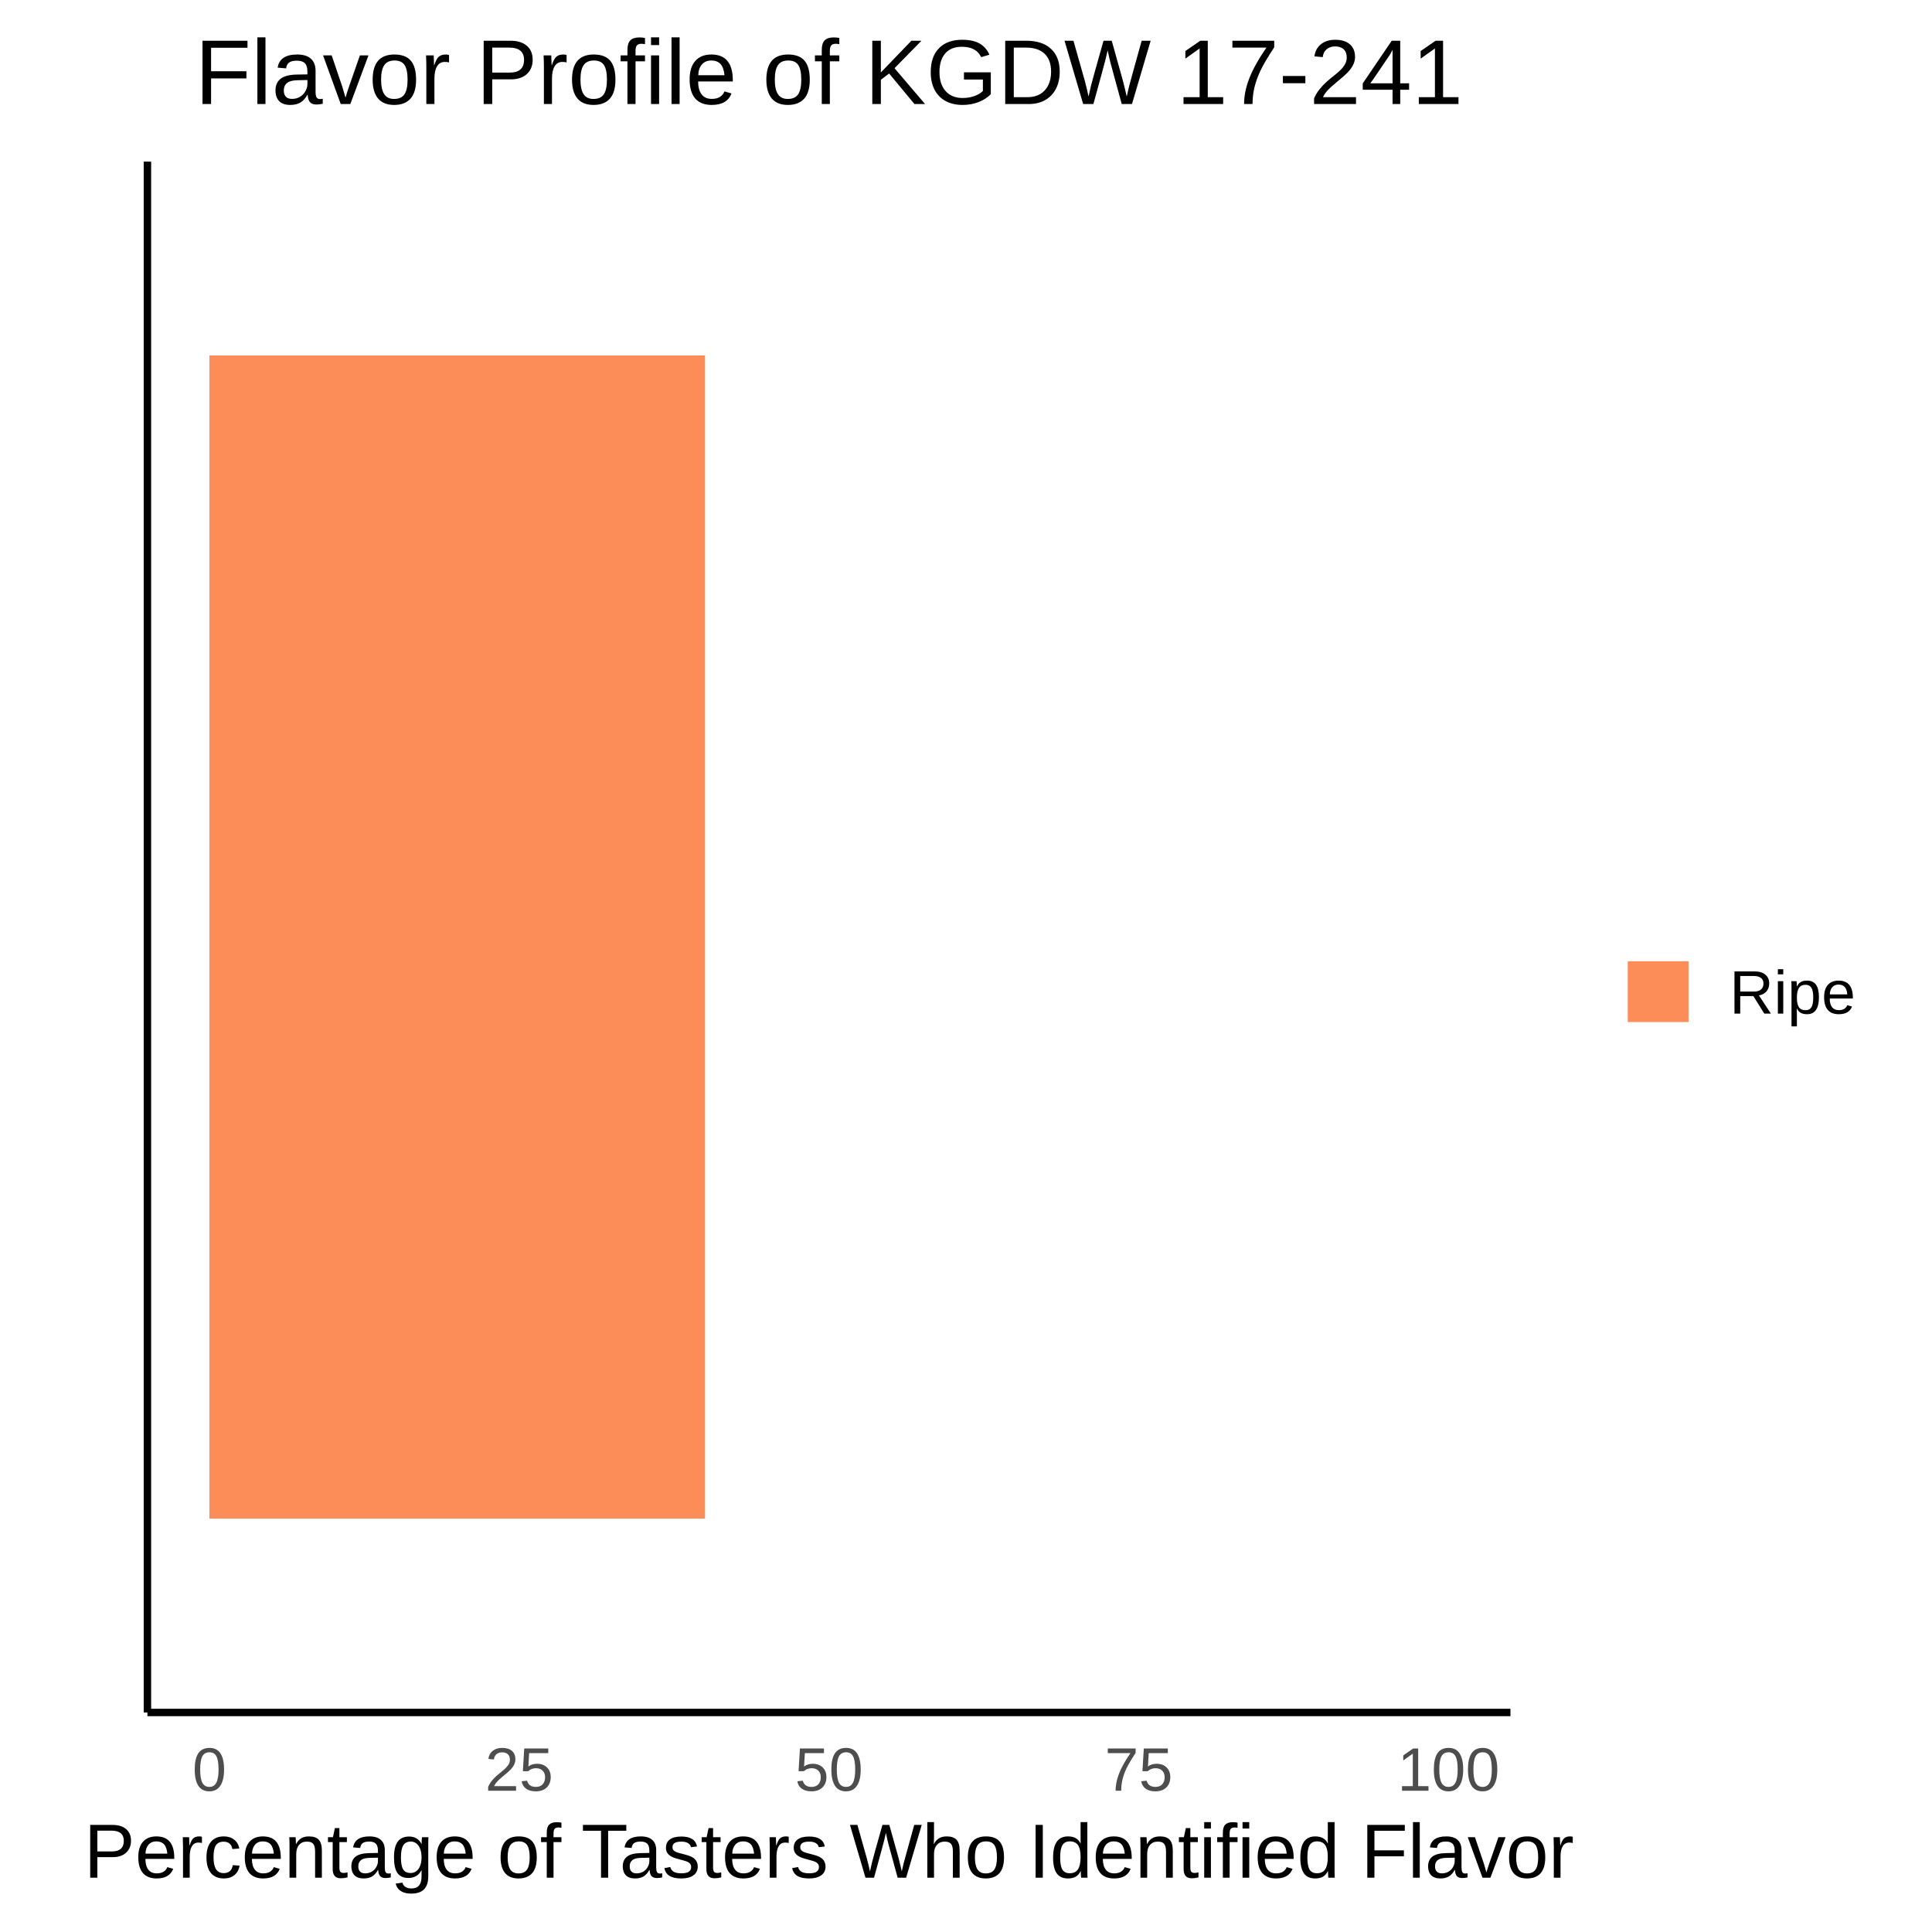
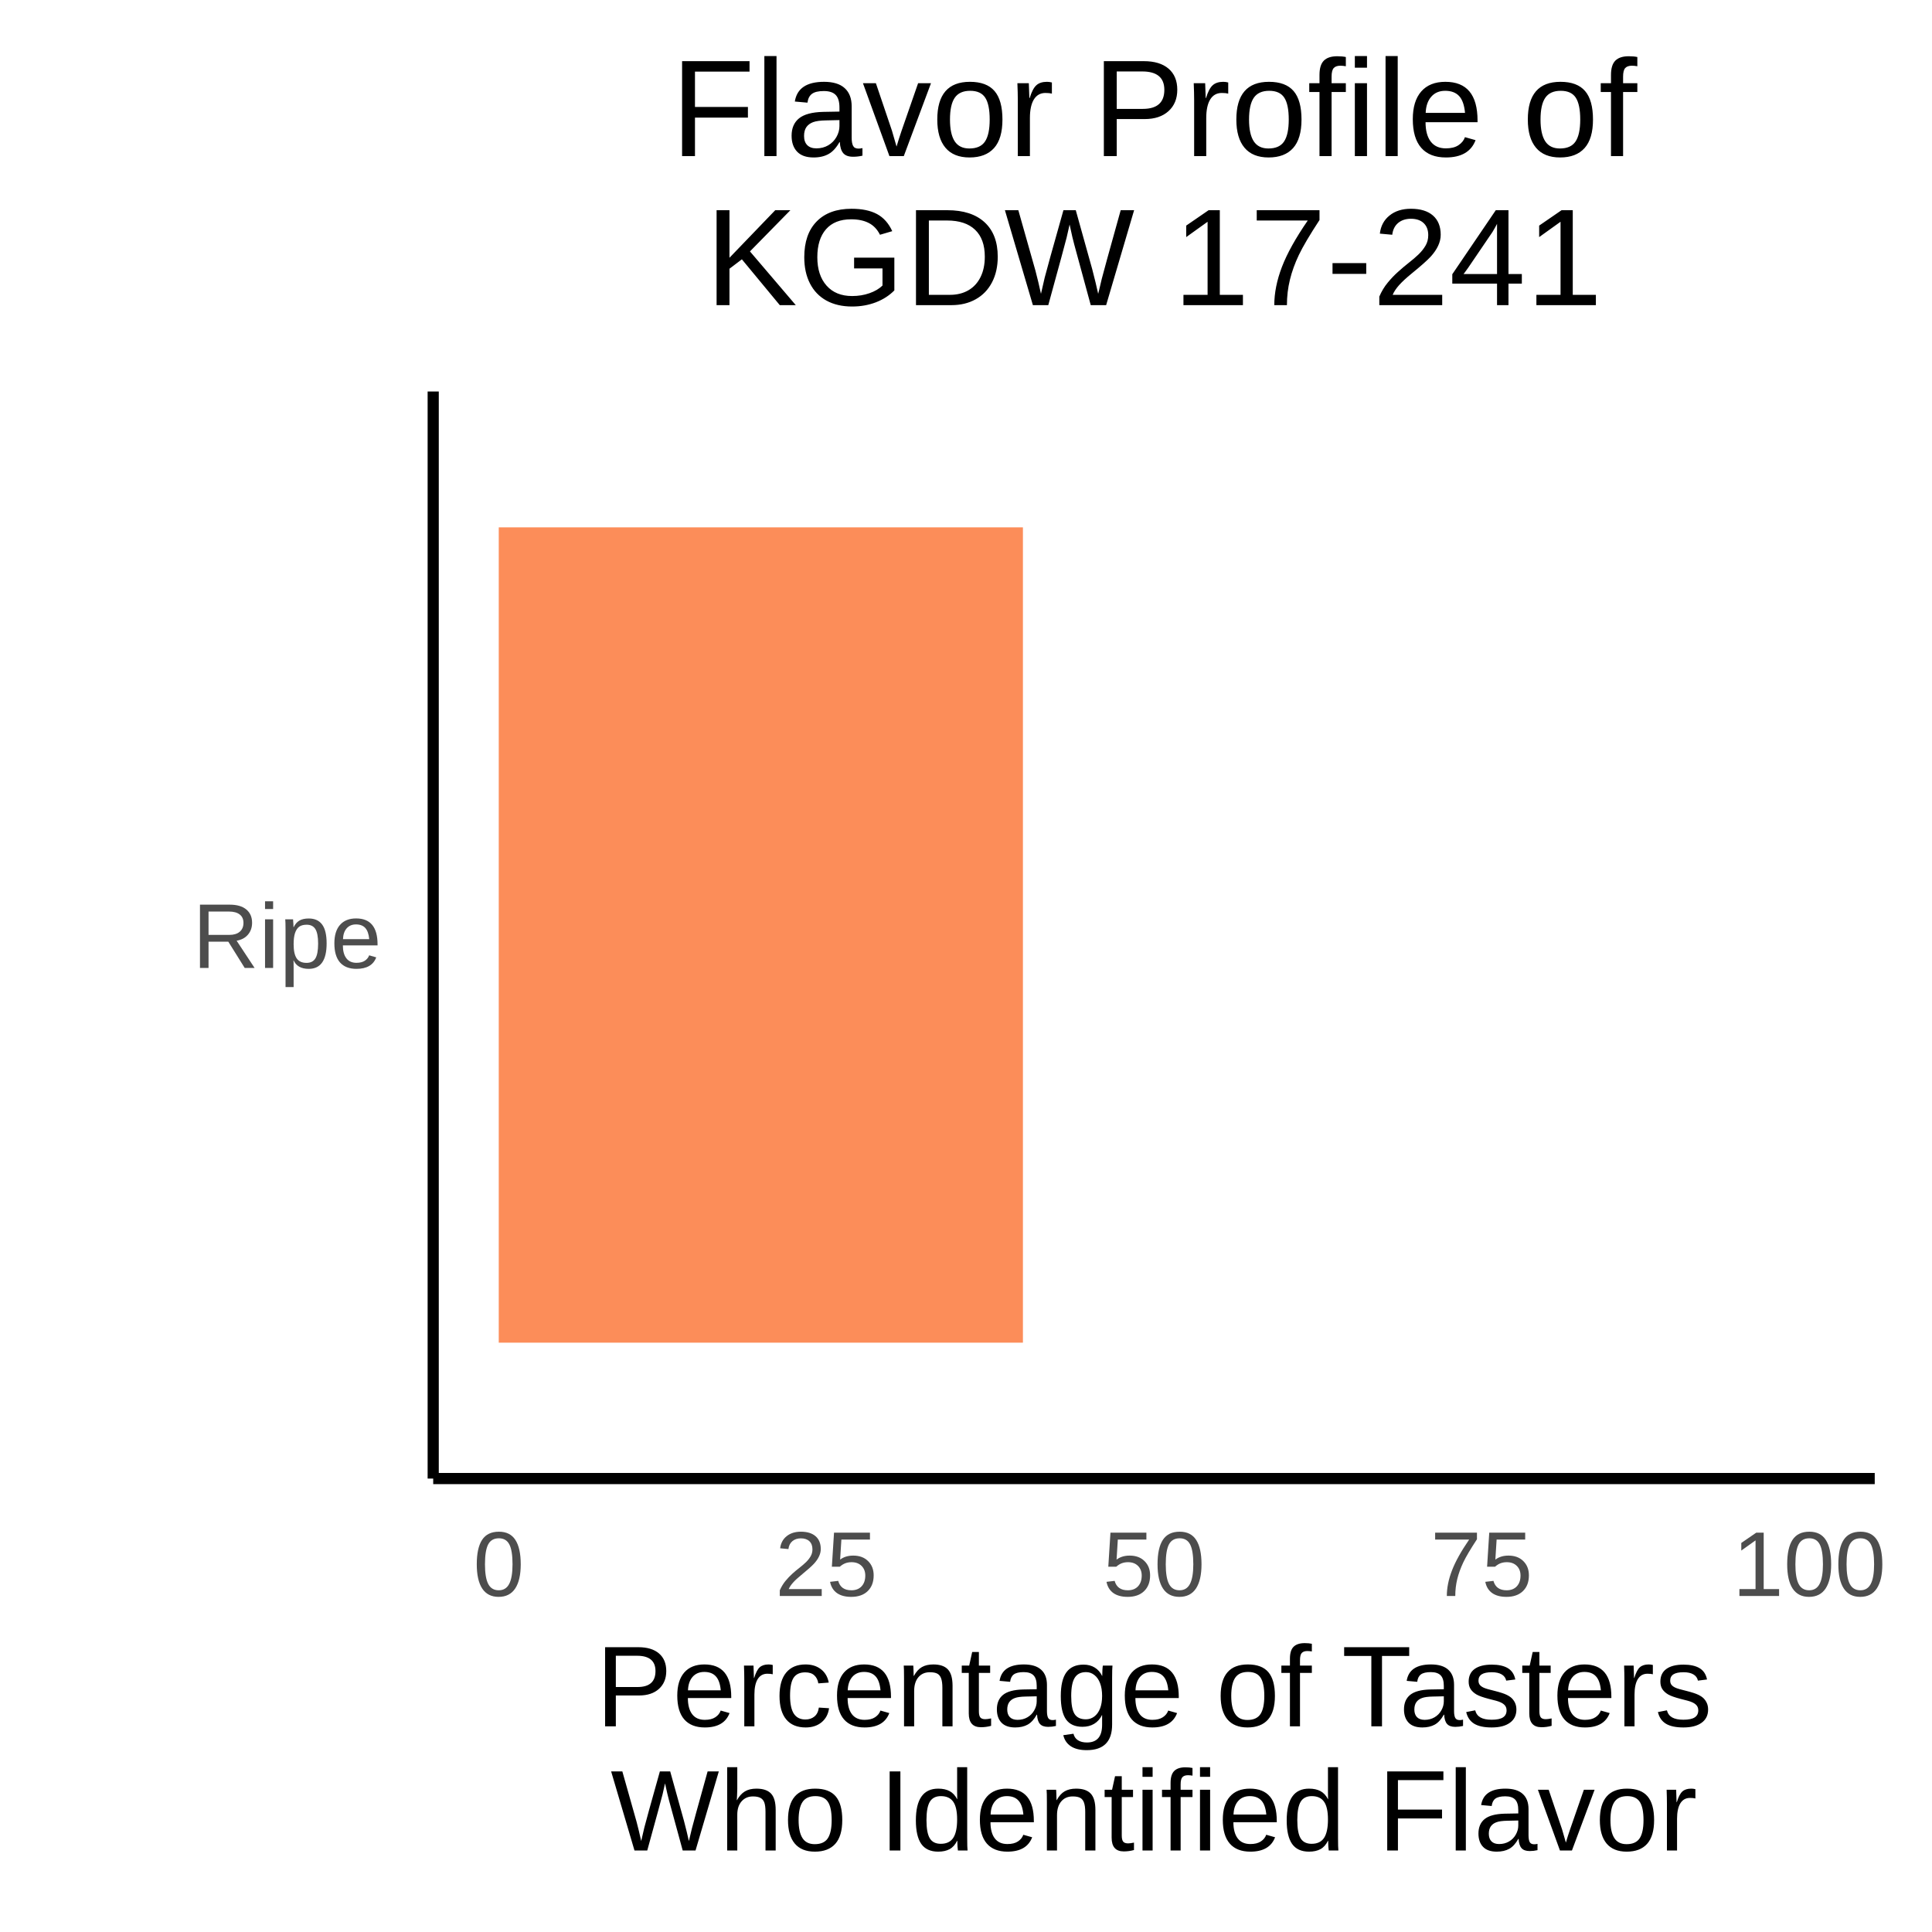
<svg xmlns="http://www.w3.org/2000/svg" class="svglite" width="504.00pt" height="504.00pt" viewBox="0 0 504.00 504.00">
  <defs>
    <style type="text/css">
    .svglite line, .svglite polyline, .svglite polygon, .svglite path, .svglite rect, .svglite circle {
      fill: none;
      stroke: #000000;
      stroke-linecap: round;
      stroke-linejoin: round;
      stroke-miterlimit: 10.00;
    }
    .svglite text {
      white-space: pre;
    }
  </style>
  </defs>
  <rect width="100%" height="100%" style="stroke: none; fill: #FFFFFF;" />
  <defs>
    <clipPath id="cpMC4wMHw1MDQuMDB8MC4wMHw1MDQuMDA=">
      <rect x="0.00" y="0.00" width="504.00" height="504.00" />
    </clipPath>
  </defs>
  <g clip-path="url(#cpMC4wMHw1MDQuMDB8MC4wMHw1MDQuMDA=)">
-     <rect x="0.00" y="0.00" width="504.00" height="504.00" style="stroke-width: 1.94; stroke: #FFFFFF; fill: #FFFFFF;" />
+     <rect x="0.00" y="0.00" width="504.00" height="504.00" style="stroke-width: 2.91; stroke: #FFFFFF; fill: #FFFFFF;" />
  </g>
  <defs>
-     <clipPath id="cpMzguNDZ8Mzk0LjAzfDQyLjE2fDQ0Ni43Mw==">
-       <rect x="38.46" y="42.16" width="355.57" height="404.57" />
+     <clipPath id="cpMTEzLjAxfDQ4OS4wNnwxMDIuMTN8Mzg1Ljcx">
+       <rect x="113.01" y="102.13" width="376.04" height="283.58" />
    </clipPath>
  </defs>
-   <g clip-path="url(#cpMzguNDZ8Mzk0LjAzfDQyLjE2fDQ0Ni43Mw==)">
-     <rect x="38.46" y="42.16" width="355.57" height="404.57" style="stroke-width: 1.94; stroke: none; fill: #FFFFFF;" />
-     <rect x="54.62" y="92.73" width="129.30" height="303.43" style="stroke-width: 1.07; stroke: none; stroke-linecap: butt; stroke-linejoin: miter; fill: #FC8D59;" />
+   <g clip-path="url(#cpMTEzLjAxfDQ4OS4wNnwxMDIuMTN8Mzg1Ljcx)">
+     <rect x="113.01" y="102.13" width="376.04" height="283.58" style="stroke-width: 2.91; stroke: none; fill: #FFFFFF;" />
+     <rect x="130.11" y="137.57" width="136.74" height="212.69" style="stroke-width: 1.07; stroke: none; stroke-linecap: butt; stroke-linejoin: miter; fill: #FC8D59;" />
  </g>
  <g clip-path="url(#cpMC4wMHw1MDQuMDB8MC4wMHw1MDQuMDA=)">
-     <polyline points="38.46,446.73 38.46,42.16 " style="stroke-width: 1.94; stroke-linecap: butt;" />
-     <polyline points="38.46,446.73 394.03,446.73 " style="stroke-width: 1.94; stroke-linecap: butt;" />
-     <text x="54.62" y="467.15" text-anchor="middle" style="font-size: 16.00px;fill: #4D4D4D; font-family: &quot;Arial&quot;;" textLength="8.90px" lengthAdjust="spacingAndGlyphs">0</text>
-     <text x="135.43" y="467.15" text-anchor="middle" style="font-size: 16.00px;fill: #4D4D4D; font-family: &quot;Arial&quot;;" textLength="17.80px" lengthAdjust="spacingAndGlyphs">25</text>
-     <text x="216.25" y="467.15" text-anchor="middle" style="font-size: 16.00px;fill: #4D4D4D; font-family: &quot;Arial&quot;;" textLength="17.80px" lengthAdjust="spacingAndGlyphs">50</text>
-     <text x="297.06" y="467.15" text-anchor="middle" style="font-size: 16.00px;fill: #4D4D4D; font-family: &quot;Arial&quot;;" textLength="17.80px" lengthAdjust="spacingAndGlyphs">75</text>
-     <text x="377.87" y="467.15" text-anchor="middle" style="font-size: 16.00px;fill: #4D4D4D; font-family: &quot;Arial&quot;;" textLength="26.70px" lengthAdjust="spacingAndGlyphs">100</text>
-     <text x="216.25" y="489.83" text-anchor="middle" style="font-size: 20.00px; font-family: &quot;Arial&quot;;" textLength="388.76px" lengthAdjust="spacingAndGlyphs">Percentage of Tasters Who Identified Flavor</text>
-     <rect x="413.96" y="211.60" width="80.08" height="65.70" style="stroke-width: 1.94; stroke: none; fill: #FFFFFF;" />
-     <rect x="423.92" y="250.05" width="17.28" height="17.28" style="stroke-width: 1.94; stroke: none; fill: #FFFFFF;" />
-     <rect x="424.63" y="250.76" width="15.86" height="15.86" style="stroke-width: 1.07; stroke: none; stroke-linecap: butt; stroke-linejoin: miter; fill: #FC8D59;" />
-     <text x="451.16" y="264.42" style="font-size: 16.00px; font-family: &quot;Arial&quot;;" textLength="32.91px" lengthAdjust="spacingAndGlyphs">Ripe</text>
-     <text x="216.25" y="27.14" text-anchor="middle" style="font-size: 24.00px; font-family: &quot;Arial&quot;;" textLength="330.78px" lengthAdjust="spacingAndGlyphs">Flavor Profile of KGDW 17-241</text>
+     <polyline points="113.01,385.71 113.01,102.13 " style="stroke-width: 2.91; stroke-linecap: butt;" />
+     <text x="99.56" y="252.51" text-anchor="end" style="font-size: 24.00px;fill: #4D4D4D; font-family: &quot;Arial&quot;;" textLength="49.36px" lengthAdjust="spacingAndGlyphs">Ripe</text>
+     <polyline points="113.01,385.71 489.06,385.71 " style="stroke-width: 2.91; stroke-linecap: butt;" />
+     <text x="130.11" y="416.34" text-anchor="middle" style="font-size: 24.00px;fill: #4D4D4D; font-family: &quot;Arial&quot;;" textLength="13.35px" lengthAdjust="spacingAndGlyphs">0</text>
+     <text x="215.57" y="416.34" text-anchor="middle" style="font-size: 24.00px;fill: #4D4D4D; font-family: &quot;Arial&quot;;" textLength="26.70px" lengthAdjust="spacingAndGlyphs">25</text>
+     <text x="301.03" y="416.34" text-anchor="middle" style="font-size: 24.00px;fill: #4D4D4D; font-family: &quot;Arial&quot;;" textLength="26.70px" lengthAdjust="spacingAndGlyphs">50</text>
+     <text x="386.50" y="416.34" text-anchor="middle" style="font-size: 24.00px;fill: #4D4D4D; font-family: &quot;Arial&quot;;" textLength="26.70px" lengthAdjust="spacingAndGlyphs">75</text>
+     <text x="471.96" y="416.34" text-anchor="middle" style="font-size: 24.00px;fill: #4D4D4D; font-family: &quot;Arial&quot;;" textLength="40.05px" lengthAdjust="spacingAndGlyphs">100</text>
+     <text x="301.03" y="450.34" text-anchor="middle" style="font-size: 30.00px; font-family: &quot;Arial&quot;;" textLength="291.30px" lengthAdjust="spacingAndGlyphs">Percentage of Tasters</text>
+     <text x="301.03" y="482.74" text-anchor="middle" style="font-size: 30.00px; font-family: &quot;Arial&quot;;" textLength="283.47px" lengthAdjust="spacingAndGlyphs">Who Identified Flavor</text>
+     <text x="301.03" y="40.72" text-anchor="middle" style="font-size: 36.00px; font-family: &quot;Arial&quot;;" textLength="252.09px" lengthAdjust="spacingAndGlyphs">Flavor Profile of</text>
+     <text x="301.03" y="79.60" text-anchor="middle" style="font-size: 36.00px; font-family: &quot;Arial&quot;;" textLength="234.09px" lengthAdjust="spacingAndGlyphs">KGDW 17-241</text>
  </g>
</svg>
